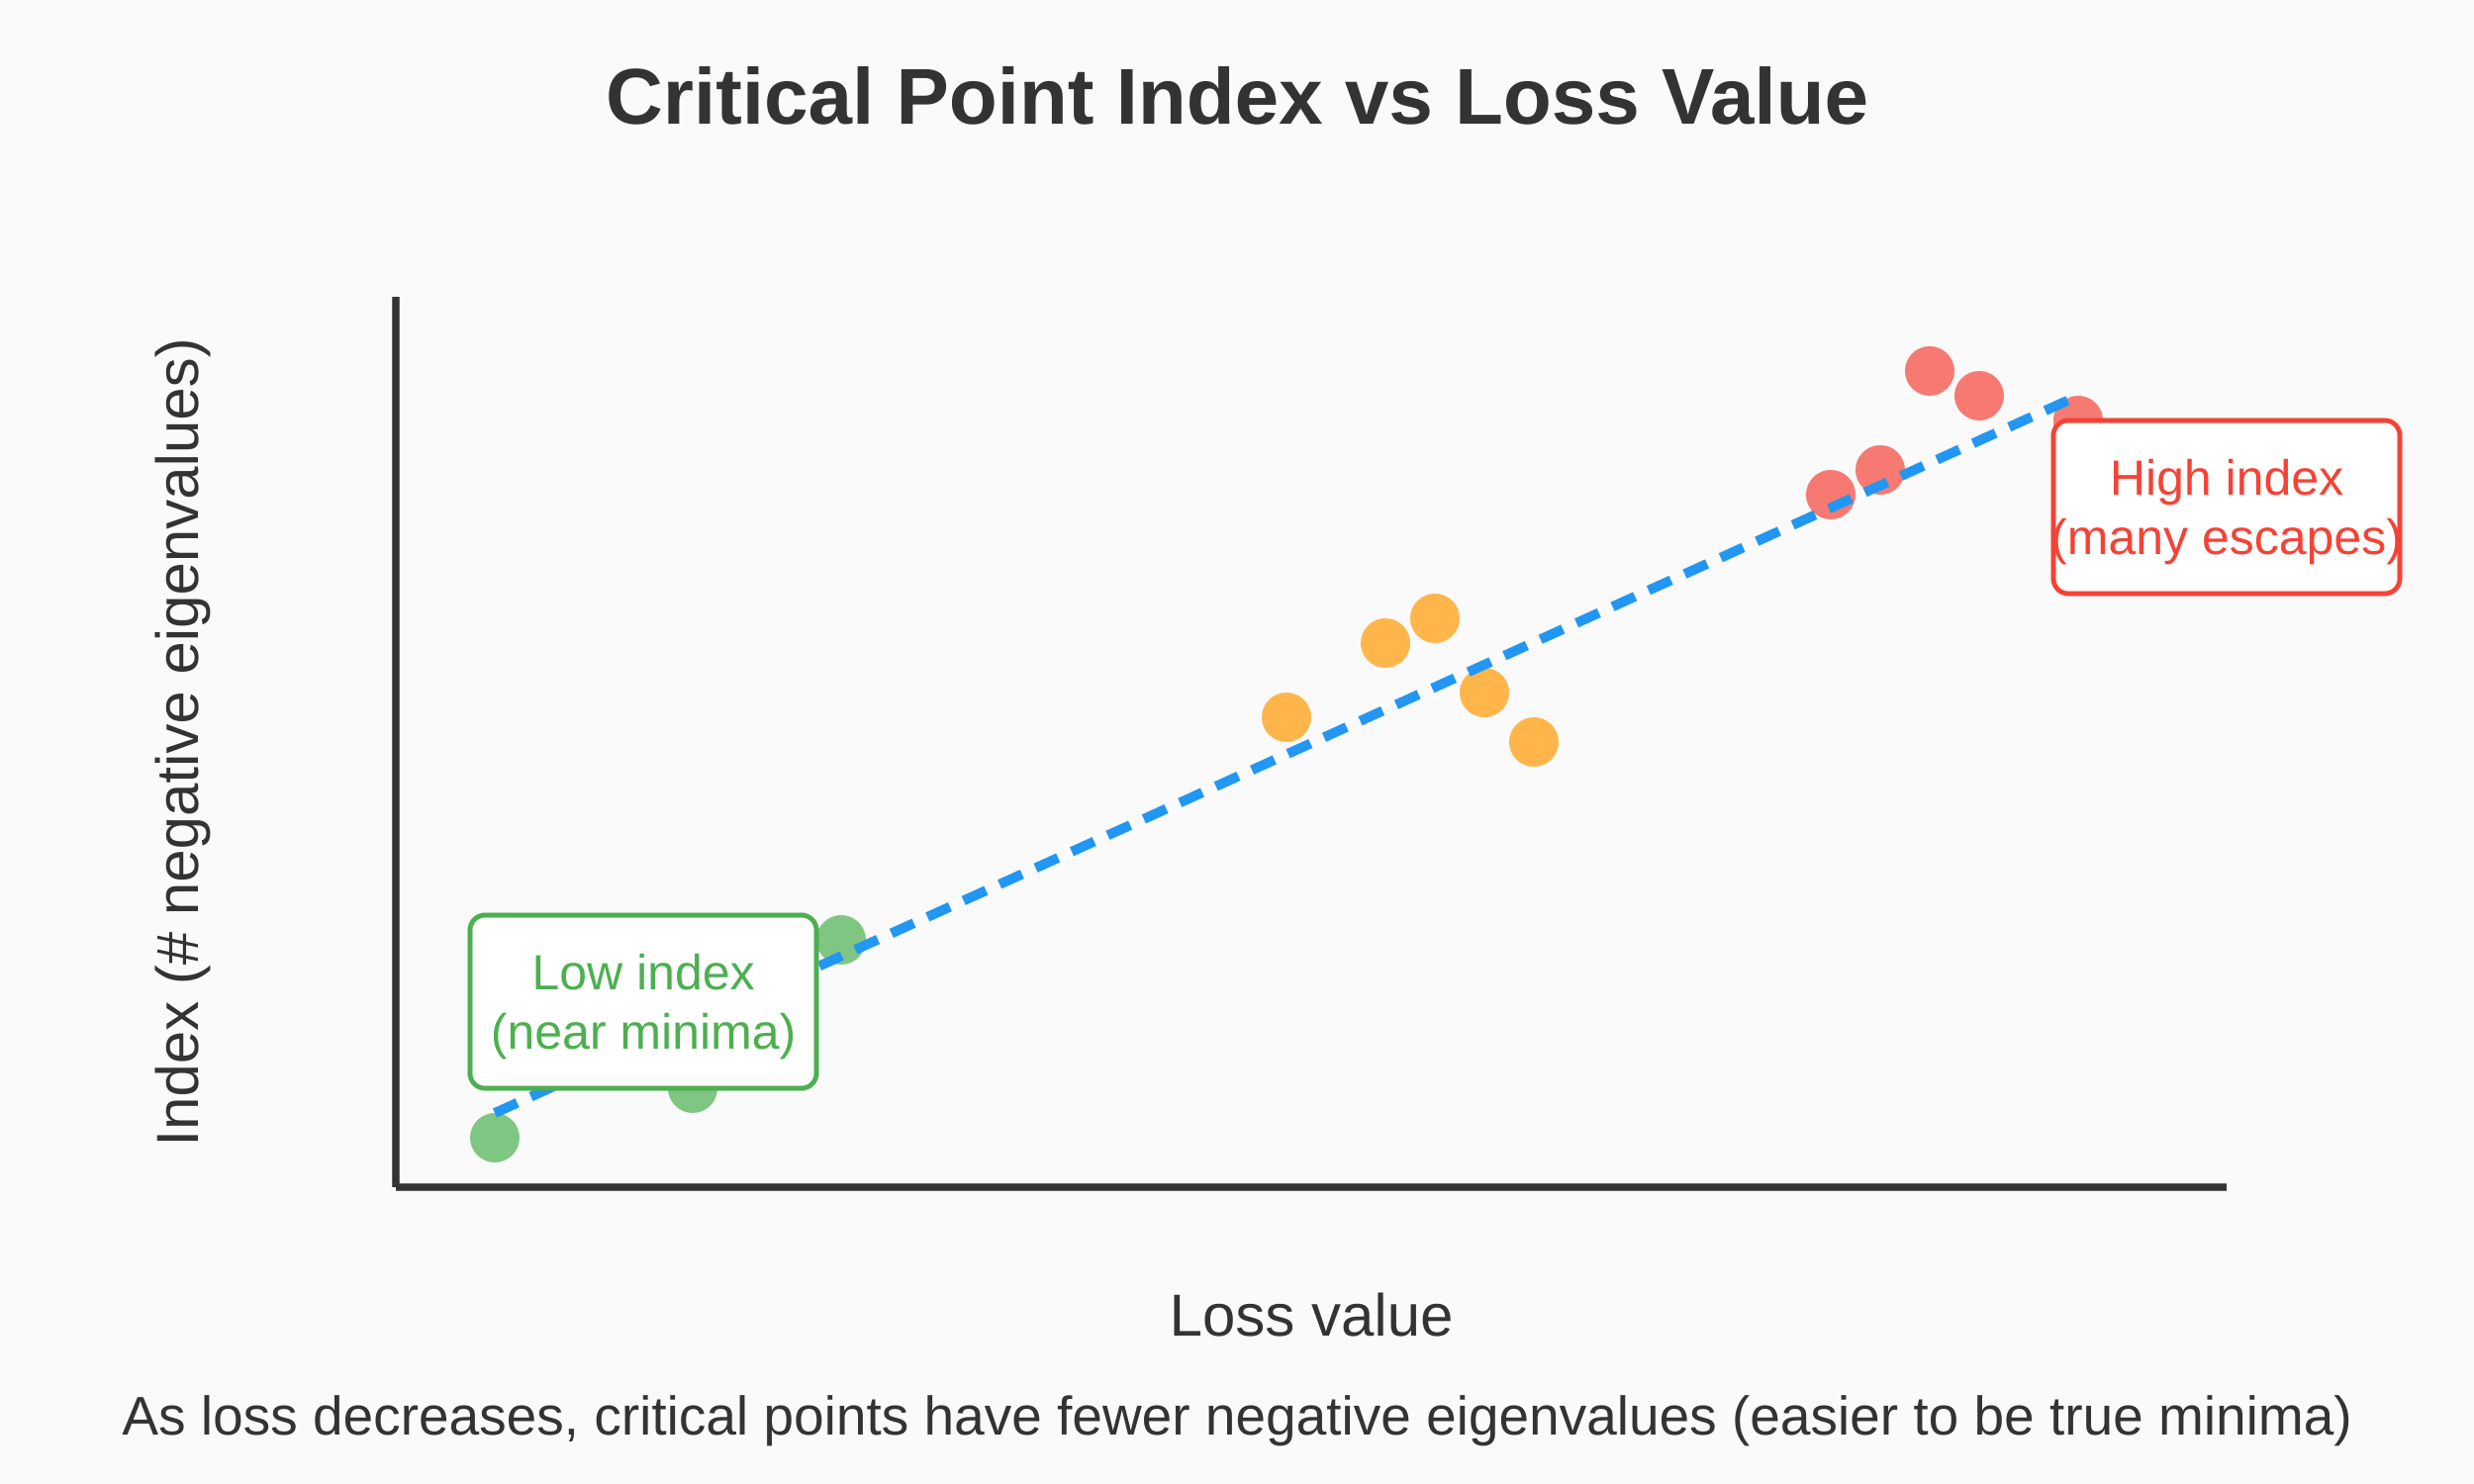
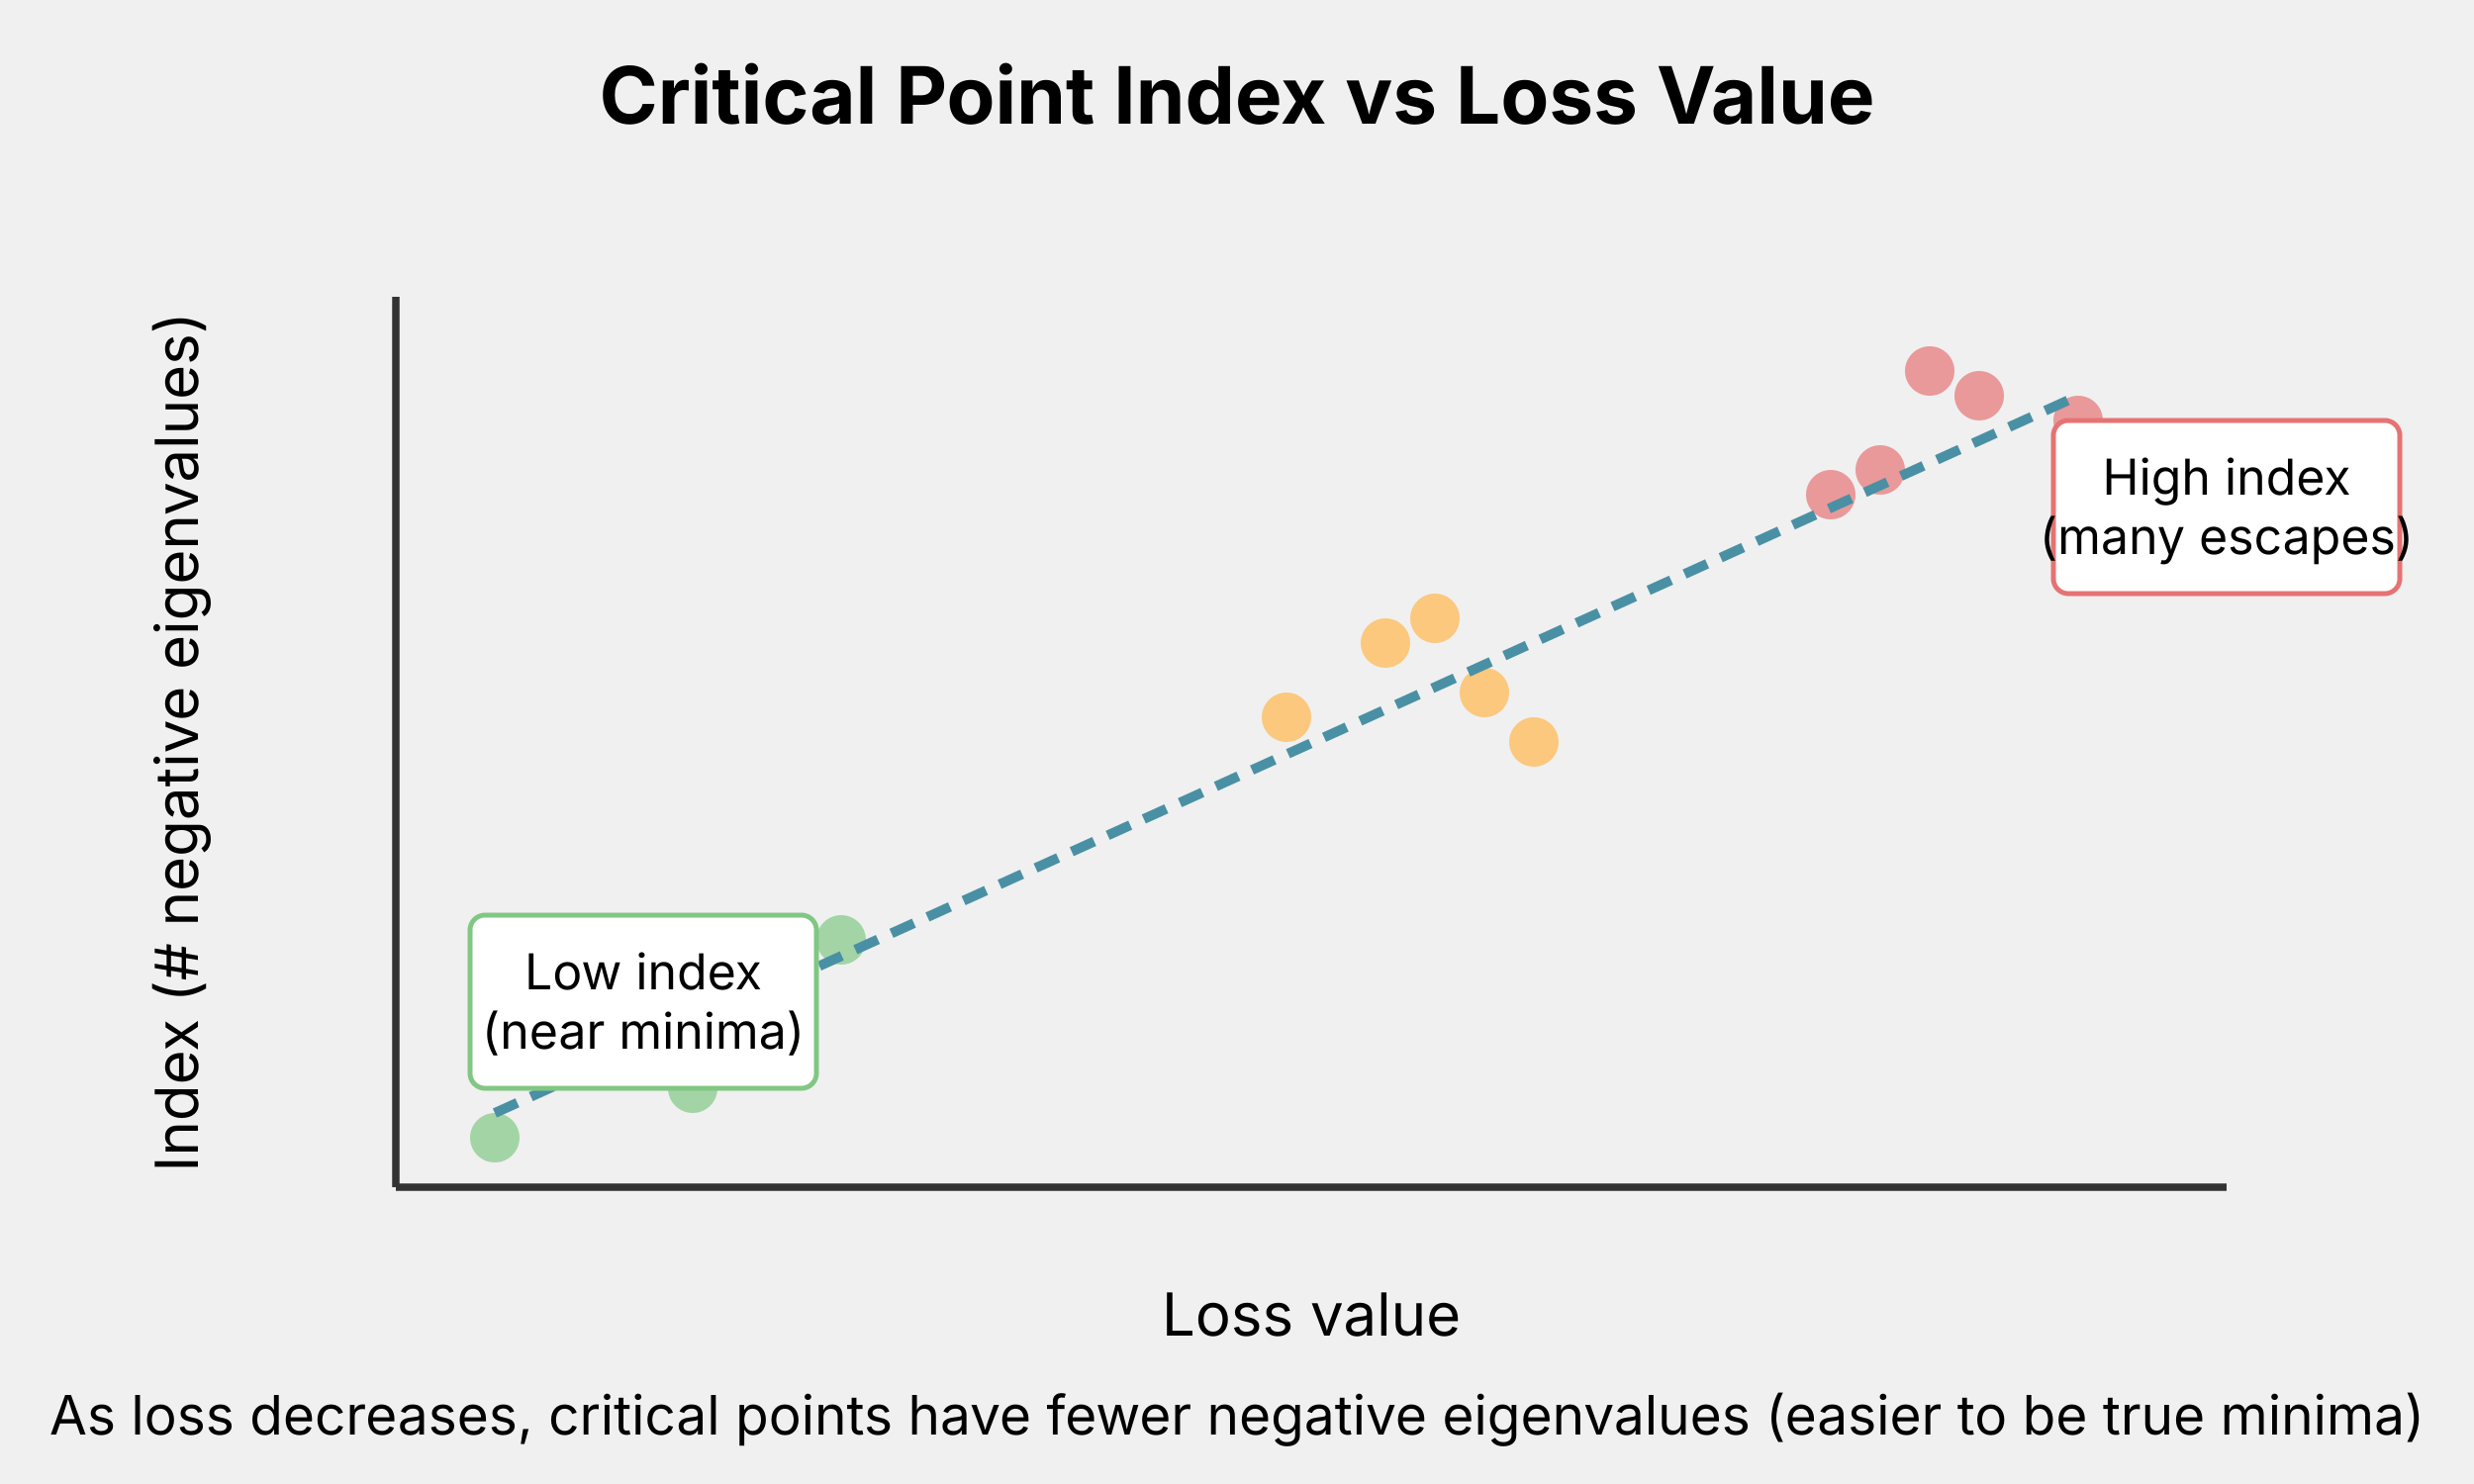
<svg xmlns="http://www.w3.org/2000/svg" viewBox="0 0 500 300">
-   <rect width="500" height="300" fill="#fafafa" />
-   <text x="250" y="25" text-anchor="middle" font-family="Arial, sans-serif" font-size="16" font-weight="bold" fill="#333">Critical Point Index vs Loss Value</text>
+   <style>
+     /* Light mode (default) */
+     text { fill: #000000; }
+     .label-text { fill: #666666; }
+ 
+     /* Dark mode */
+     @media (prefers-color-scheme: dark) {
+       text { fill: #ffffff; }
+       .label-text { fill: #cccccc; }
+ 
+       text[fill="#000"], text[fill="#000000"], text[fill="#333"], text[fill="#666"] {
+         fill: #ffffff;
+       }
+       text[fill="#fff"], text[fill="#ffffff"], text[fill="white"] {
+         fill: #ffffff;
+       }
+       text[fill="#E57373"] { fill: #ef5350; }
+       text[fill="#81C784"] { fill: #66bb6a; }
+       text[fill="#FFB74D"] { fill: #ffa726; }
+       text[fill="#4A90A4"] { fill: #4fc3f7; }
+     }
+   </style>
+   <text x="250" y="25" text-anchor="middle" font-family="system-ui, -apple-system, sans-serif" font-size="16" font-weight="bold" fill="#333">Critical Point Index vs Loss Value</text>
  <line x1="80" y1="240" x2="450" y2="240" stroke="#333" stroke-width="1.5" />
  <line x1="80" y1="240" x2="80" y2="60" stroke="#333" stroke-width="1.5" />
-   <text x="265" y="270" text-anchor="middle" font-family="Arial, sans-serif" font-size="12" fill="#333">Loss value</text>
-   <text x="40" y="150" text-anchor="middle" font-family="Arial, sans-serif" font-size="12" fill="#333" transform="rotate(-90, 40, 150)">Index (# negative eigenvalues)</text>
-   <circle cx="400" cy="80" r="5" fill="#f44336" opacity="0.7" />
-   <circle cx="380" cy="95" r="5" fill="#f44336" opacity="0.7" />
-   <circle cx="420" cy="85" r="5" fill="#f44336" opacity="0.7" />
-   <circle cx="390" cy="75" r="5" fill="#f44336" opacity="0.7" />
-   <circle cx="370" cy="100" r="5" fill="#f44336" opacity="0.7" />
-   <circle cx="280" cy="130" r="5" fill="#FF9800" opacity="0.7" />
-   <circle cx="300" cy="140" r="5" fill="#FF9800" opacity="0.7" />
-   <circle cx="260" cy="145" r="5" fill="#FF9800" opacity="0.7" />
-   <circle cx="290" cy="125" r="5" fill="#FF9800" opacity="0.7" />
-   <circle cx="310" cy="150" r="5" fill="#FF9800" opacity="0.7" />
-   <circle cx="150" cy="200" r="5" fill="#4CAF50" opacity="0.7" />
-   <circle cx="130" cy="210" r="5" fill="#4CAF50" opacity="0.7" />
-   <circle cx="170" cy="190" r="5" fill="#4CAF50" opacity="0.7" />
-   <circle cx="140" cy="220" r="5" fill="#4CAF50" opacity="0.7" />
-   <circle cx="100" cy="230" r="5" fill="#4CAF50" opacity="0.7" />
-   <line x1="100" y1="225" x2="420" y2="80" stroke="#2196F3" stroke-width="2" stroke-dasharray="5,3" />
+   <text x="265" y="270" text-anchor="middle" font-family="system-ui, -apple-system, sans-serif" font-size="12" fill="#333">Loss value</text>
+   <text x="40" y="150" text-anchor="middle" font-family="system-ui, -apple-system, sans-serif" font-size="12" fill="#333" transform="rotate(-90, 40, 150)">Index (# negative eigenvalues)</text>
+   <circle cx="400" cy="80" r="5" fill="#E57373" opacity="0.7" />
+   <circle cx="380" cy="95" r="5" fill="#E57373" opacity="0.7" />
+   <circle cx="420" cy="85" r="5" fill="#E57373" opacity="0.7" />
+   <circle cx="390" cy="75" r="5" fill="#E57373" opacity="0.7" />
+   <circle cx="370" cy="100" r="5" fill="#E57373" opacity="0.7" />
+   <circle cx="280" cy="130" r="5" fill="#FFB74D" opacity="0.7" />
+   <circle cx="300" cy="140" r="5" fill="#FFB74D" opacity="0.7" />
+   <circle cx="260" cy="145" r="5" fill="#FFB74D" opacity="0.7" />
+   <circle cx="290" cy="125" r="5" fill="#FFB74D" opacity="0.7" />
+   <circle cx="310" cy="150" r="5" fill="#FFB74D" opacity="0.7" />
+   <circle cx="150" cy="200" r="5" fill="#81C784" opacity="0.7" />
+   <circle cx="130" cy="210" r="5" fill="#81C784" opacity="0.7" />
+   <circle cx="170" cy="190" r="5" fill="#81C784" opacity="0.7" />
+   <circle cx="140" cy="220" r="5" fill="#81C784" opacity="0.7" />
+   <circle cx="100" cy="230" r="5" fill="#81C784" opacity="0.7" />
+   <line x1="100" y1="225" x2="420" y2="80" stroke="#4A90A4" stroke-width="2" stroke-dasharray="5,3" />
  <g transform="translate(420, 100)">
-     <rect x="-5" y="-15" width="70" height="35" fill="white" stroke="#f44336" rx="3" />
-     <text x="30" y="0" text-anchor="middle" font-family="Arial, sans-serif" font-size="10" fill="#f44336">High index</text>
-     <text x="30" y="12" text-anchor="middle" font-family="Arial, sans-serif" font-size="10" fill="#f44336">(many escapes)</text>
+     <rect x="-5" y="-15" width="70" height="35" fill="white" stroke="#E57373" rx="3" />
+     <text x="30" y="0" text-anchor="middle" font-family="system-ui, -apple-system, sans-serif" font-size="10" fill="#E57373">High index</text>
+     <text x="30" y="12" text-anchor="middle" font-family="system-ui, -apple-system, sans-serif" font-size="10" fill="#E57373">(many escapes)</text>
  </g>
  <g transform="translate(100, 200)">
-     <rect x="-5" y="-15" width="70" height="35" fill="white" stroke="#4CAF50" rx="3" />
-     <text x="30" y="0" text-anchor="middle" font-family="Arial, sans-serif" font-size="10" fill="#4CAF50">Low index</text>
-     <text x="30" y="12" text-anchor="middle" font-family="Arial, sans-serif" font-size="10" fill="#4CAF50">(near minima)</text>
+     <rect x="-5" y="-15" width="70" height="35" fill="white" stroke="#81C784" rx="3" />
+     <text x="30" y="0" text-anchor="middle" font-family="system-ui, -apple-system, sans-serif" font-size="10" fill="#81C784">Low index</text>
+     <text x="30" y="12" text-anchor="middle" font-family="system-ui, -apple-system, sans-serif" font-size="10" fill="#81C784">(near minima)</text>
  </g>
-   <text x="250" y="290" text-anchor="middle" font-family="Arial, sans-serif" font-size="11" fill="#333">As loss decreases, critical points have fewer negative eigenvalues (easier to be true minima)</text>
+   <text x="250" y="290" text-anchor="middle" font-family="system-ui, -apple-system, sans-serif" font-size="11" fill="#333">As loss decreases, critical points have fewer negative eigenvalues (easier to be true minima)</text>
</svg>
